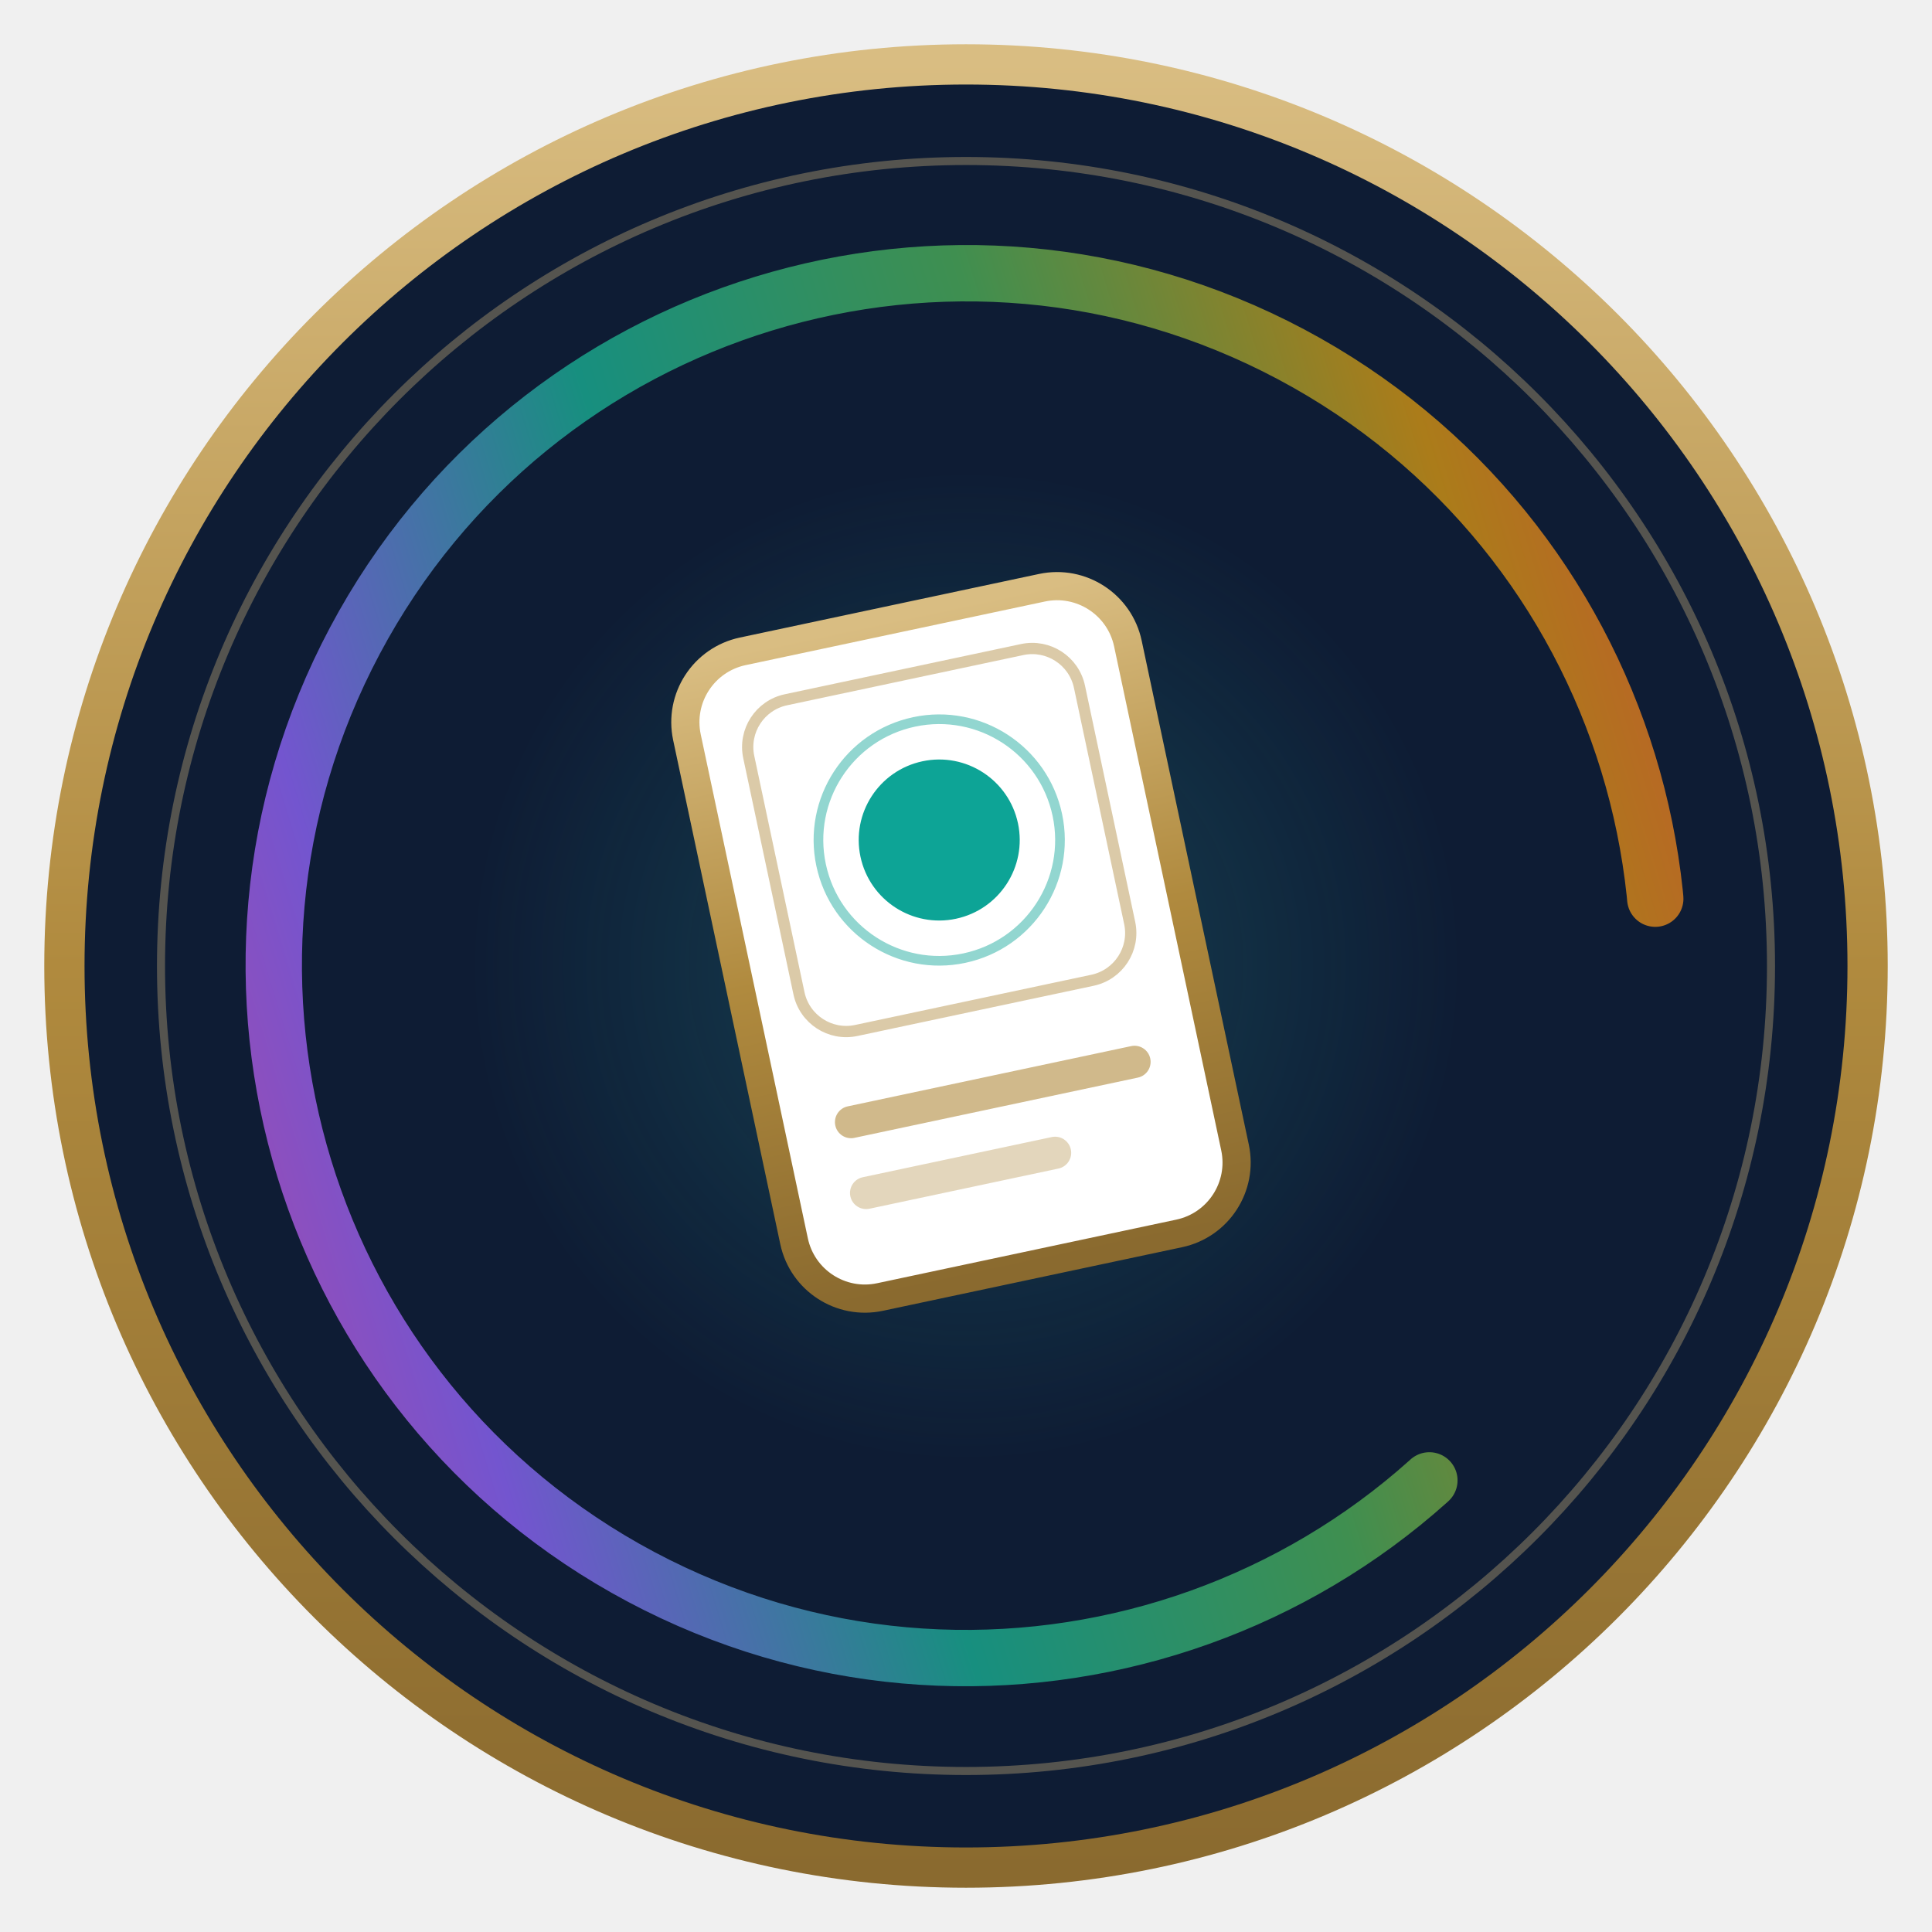
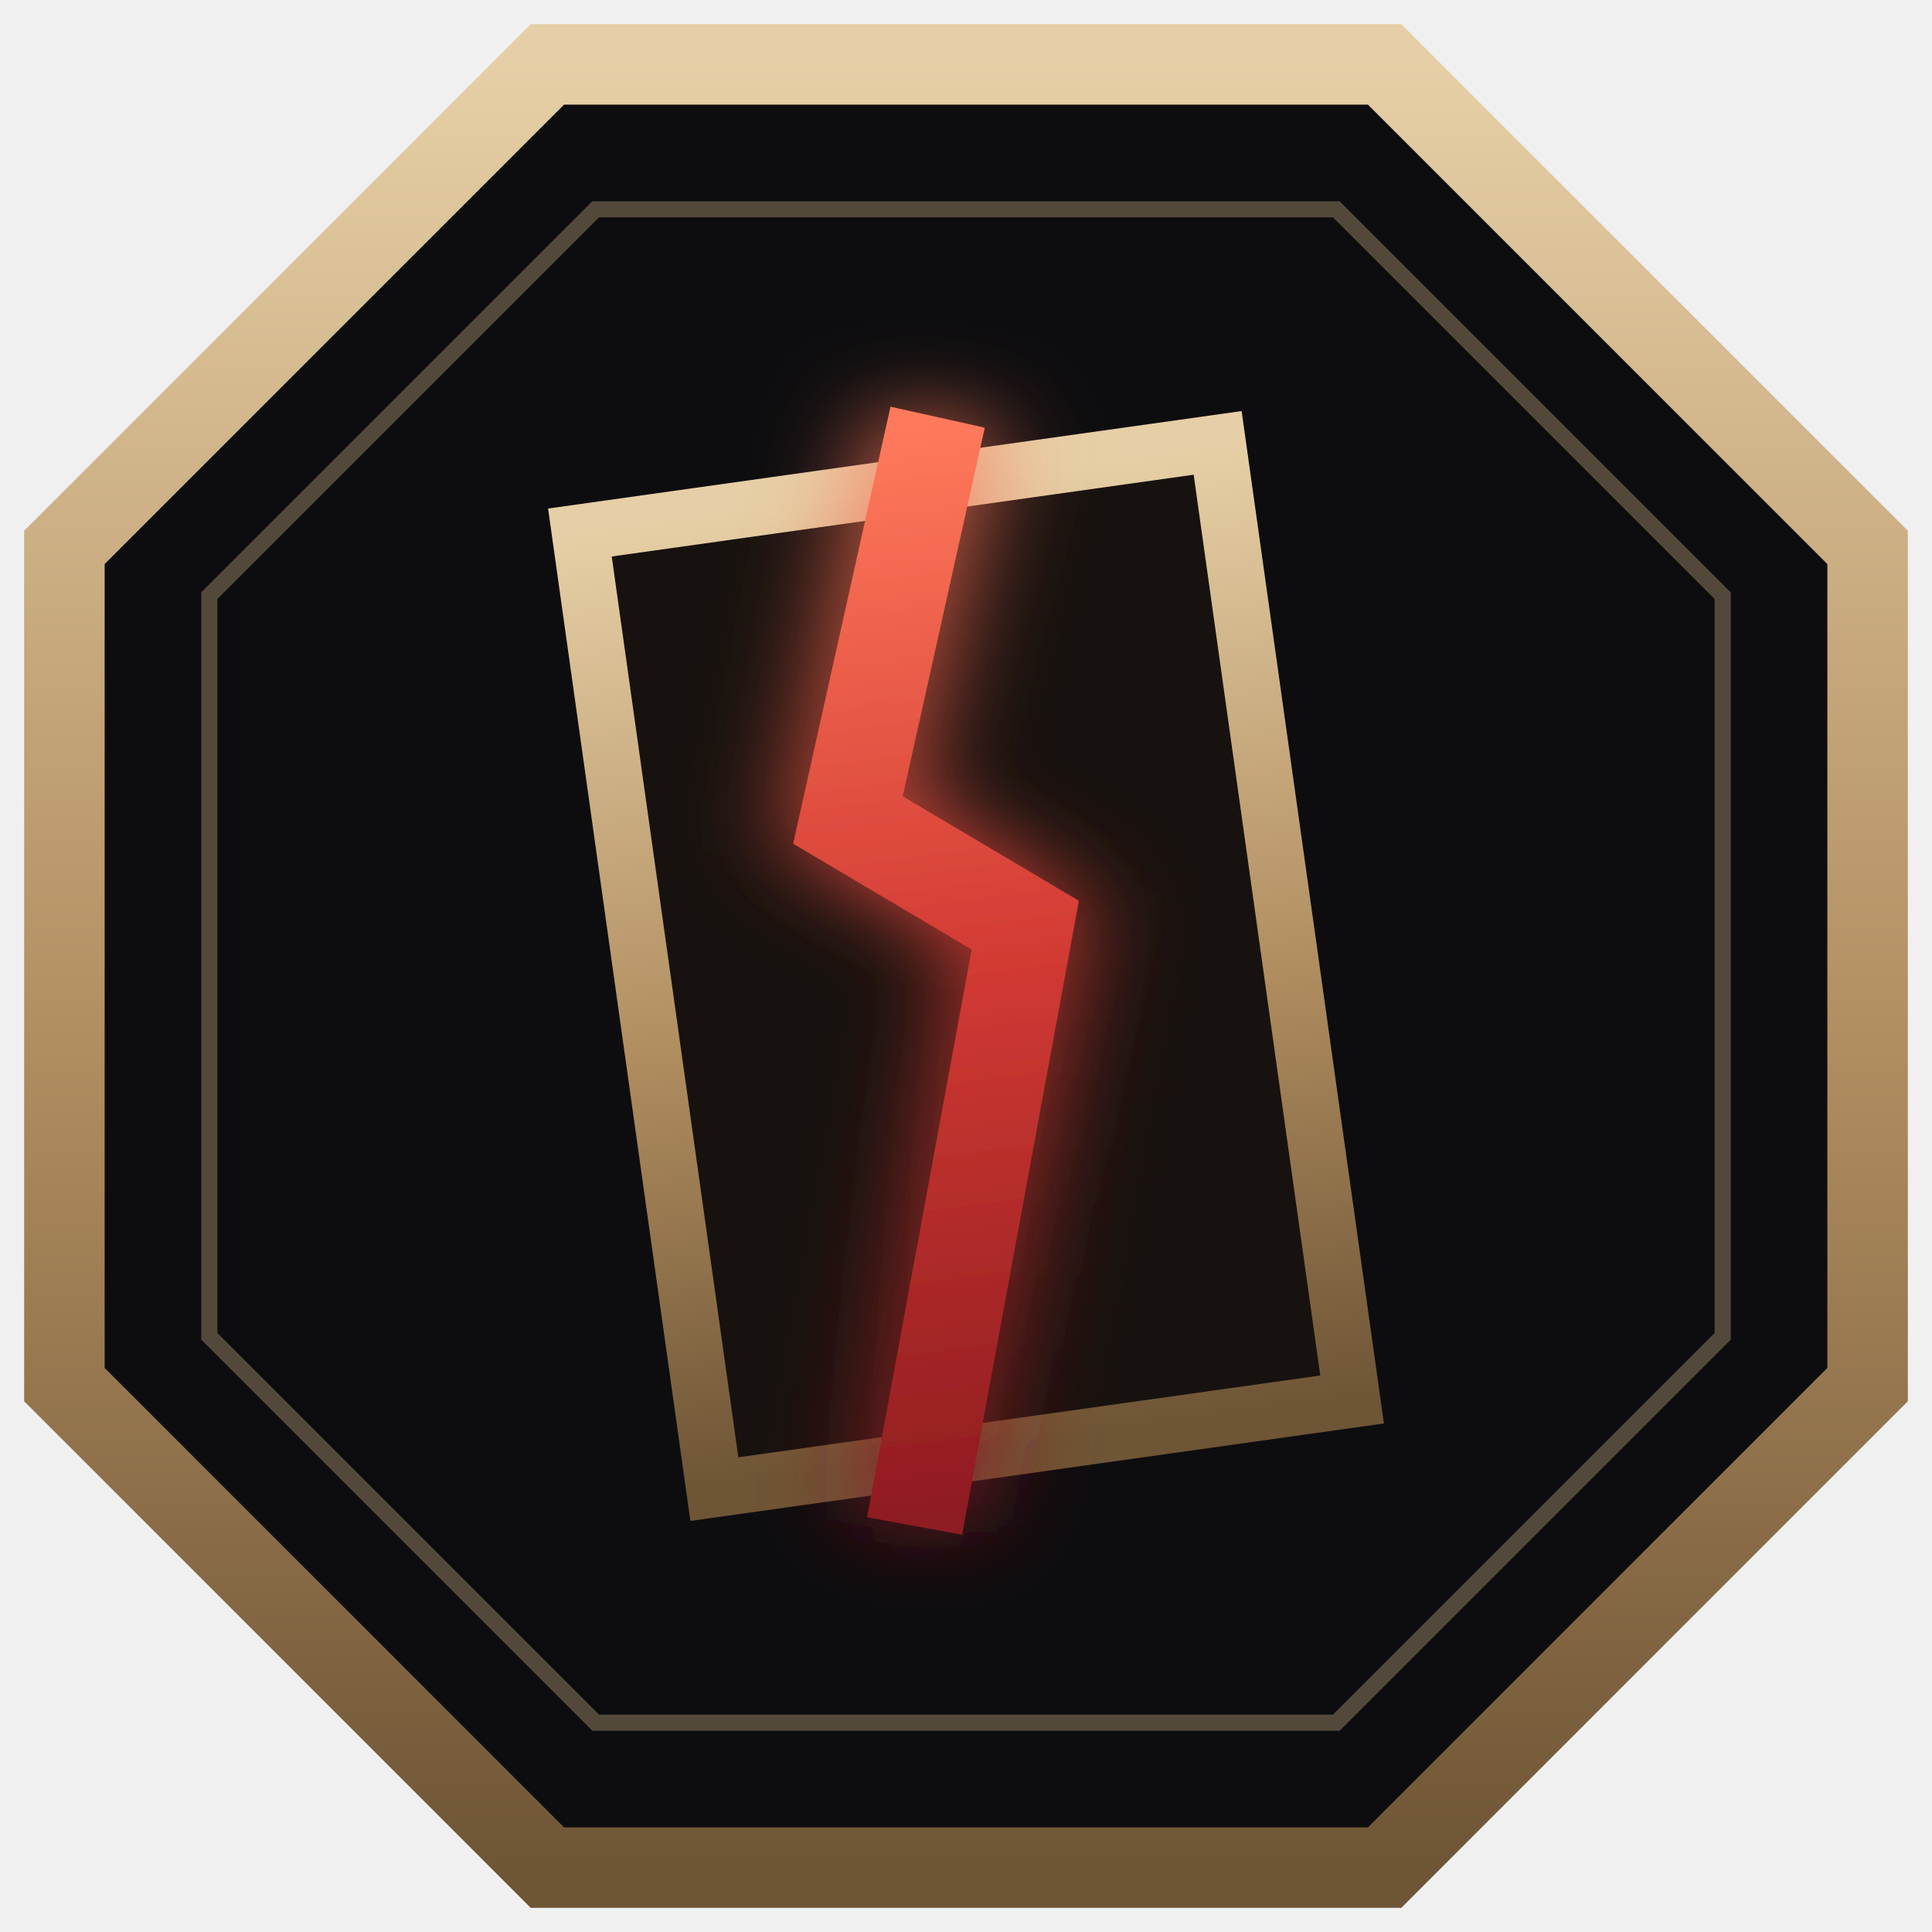
- <svg xmlns="http://www.w3.org/2000/svg" viewBox="0 0 240 240" width="240" height="240" role="img" aria-label="Logo Riftarium">
+ <svg xmlns="http://www.w3.org/2000/svg" viewBox="0 0 120 120" width="240" height="240" role="img" aria-label="Logo Riftarium">
  <defs>
-     <linearGradient id="prism" x1="0" y1="0" x2="1" y2="1">
-       <stop offset="0" stop-color="#cf4437" />
-       <stop offset=".2" stop-color="#ab7c1a" />
-       <stop offset=".4" stop-color="#3f8f50" />
-       <stop offset=".6" stop-color="#178f7f" />
-       <stop offset=".8" stop-color="#7355cf" />
-       <stop offset="1" stop-color="#c2439b" />
+     <linearGradient id="bronze" x1="0" y1="0" x2="0" y2="1">
+       <stop offset="0" stop-color="#e6cfa6" />
+       <stop offset=".55" stop-color="#b08d5f" />
+       <stop offset="1" stop-color="#6e5536" />
    </linearGradient>
-     <linearGradient id="gold" x1="0" y1="0" x2="0" y2="1">
-       <stop offset="0" stop-color="#d9bd82" />
-       <stop offset=".5" stop-color="#b08a3e" />
-       <stop offset="1" stop-color="#8a6a2f" />
+     <linearGradient id="sang" x1="0" y1="0" x2="0" y2="1">
+       <stop offset="0" stop-color="#ff7a5c" />
+       <stop offset=".5" stop-color="#d23a33" />
+       <stop offset="1" stop-color="#8e1b20" />
    </linearGradient>
-     <radialGradient id="glow" cx=".5" cy=".5" r=".5">
-       <stop offset="0" stop-color="#35e0d0" stop-opacity=".2" />
-       <stop offset="1" stop-color="#35e0d0" stop-opacity="0" />
-     </radialGradient>
+     <filter id="lueur" x="-50%" y="-50%" width="200%" height="200%">
+       <feGaussianBlur stdDeviation="3" result="flou" />
+       <feMerge>
+         <feMergeNode in="flou" />
+         <feMergeNode in="SourceGraphic" />
+       </feMerge>
+     </filter>
  </defs>
-   <circle cx="120" cy="120" r="112" fill="#0e1c34" />
-   <circle cx="120" cy="120" r="112" fill="none" stroke="url(#gold)" stroke-width="5" />
-   <circle cx="120" cy="120" r="100" fill="none" stroke="#d9bd82" stroke-width="1" opacity=".35" />
-   <path d="M 120 34 A 86 86 0 1 1 119.9 34" fill="none" stroke="url(#prism)" stroke-width="7" stroke-linecap="round" stroke-dasharray="460 80" stroke-dashoffset="-30" transform="rotate(118 120 120)" />
-   <circle cx="120" cy="120" r="62" fill="url(#glow)" />
-   <g transform="rotate(-12 120 120)">
-     <rect x="92" y="76" width="56" height="82" rx="9" fill="#ffffff" stroke="url(#gold)" stroke-width="3.5" />
-     <rect x="99" y="83" width="42" height="42" rx="6" fill="none" stroke="#b08a3e" stroke-width="1.4" opacity=".45" />
-     <circle cx="120" cy="104" r="10" fill="#0da496" />
-     <circle cx="120" cy="104" r="15" fill="none" stroke="#0da496" stroke-width="1.2" opacity=".45" />
-     <rect x="100" y="134" width="40" height="4" rx="2" fill="#b08a3e" opacity=".6" />
-     <rect x="100" y="143" width="28" height="4" rx="2" fill="#b08a3e" opacity=".35" />
+   <polygon points="34,4 86,4 116,34 116,86 86,116 34,116 4,86 4,34" fill="#0d0d0f" stroke="url(#bronze)" stroke-width="5" />
+   <polygon points="37,13 83,13 107,37 107,83 83,107 37,107 13,83 13,37" fill="none" stroke="#d6b98c" stroke-width="1" opacity=".35" />
+   <g transform="rotate(-8 60 60)">
+     <path d="M40 30 H80 V90 H40 Z" fill="#17120f" stroke="url(#bronze)" stroke-width="3.5" />
+     <path d="M63 26 L54 50 L64 58 L52 94" fill="none" stroke="url(#sang)" stroke-width="6" stroke-linejoin="miter" filter="url(#lueur)" />
  </g>
</svg>
